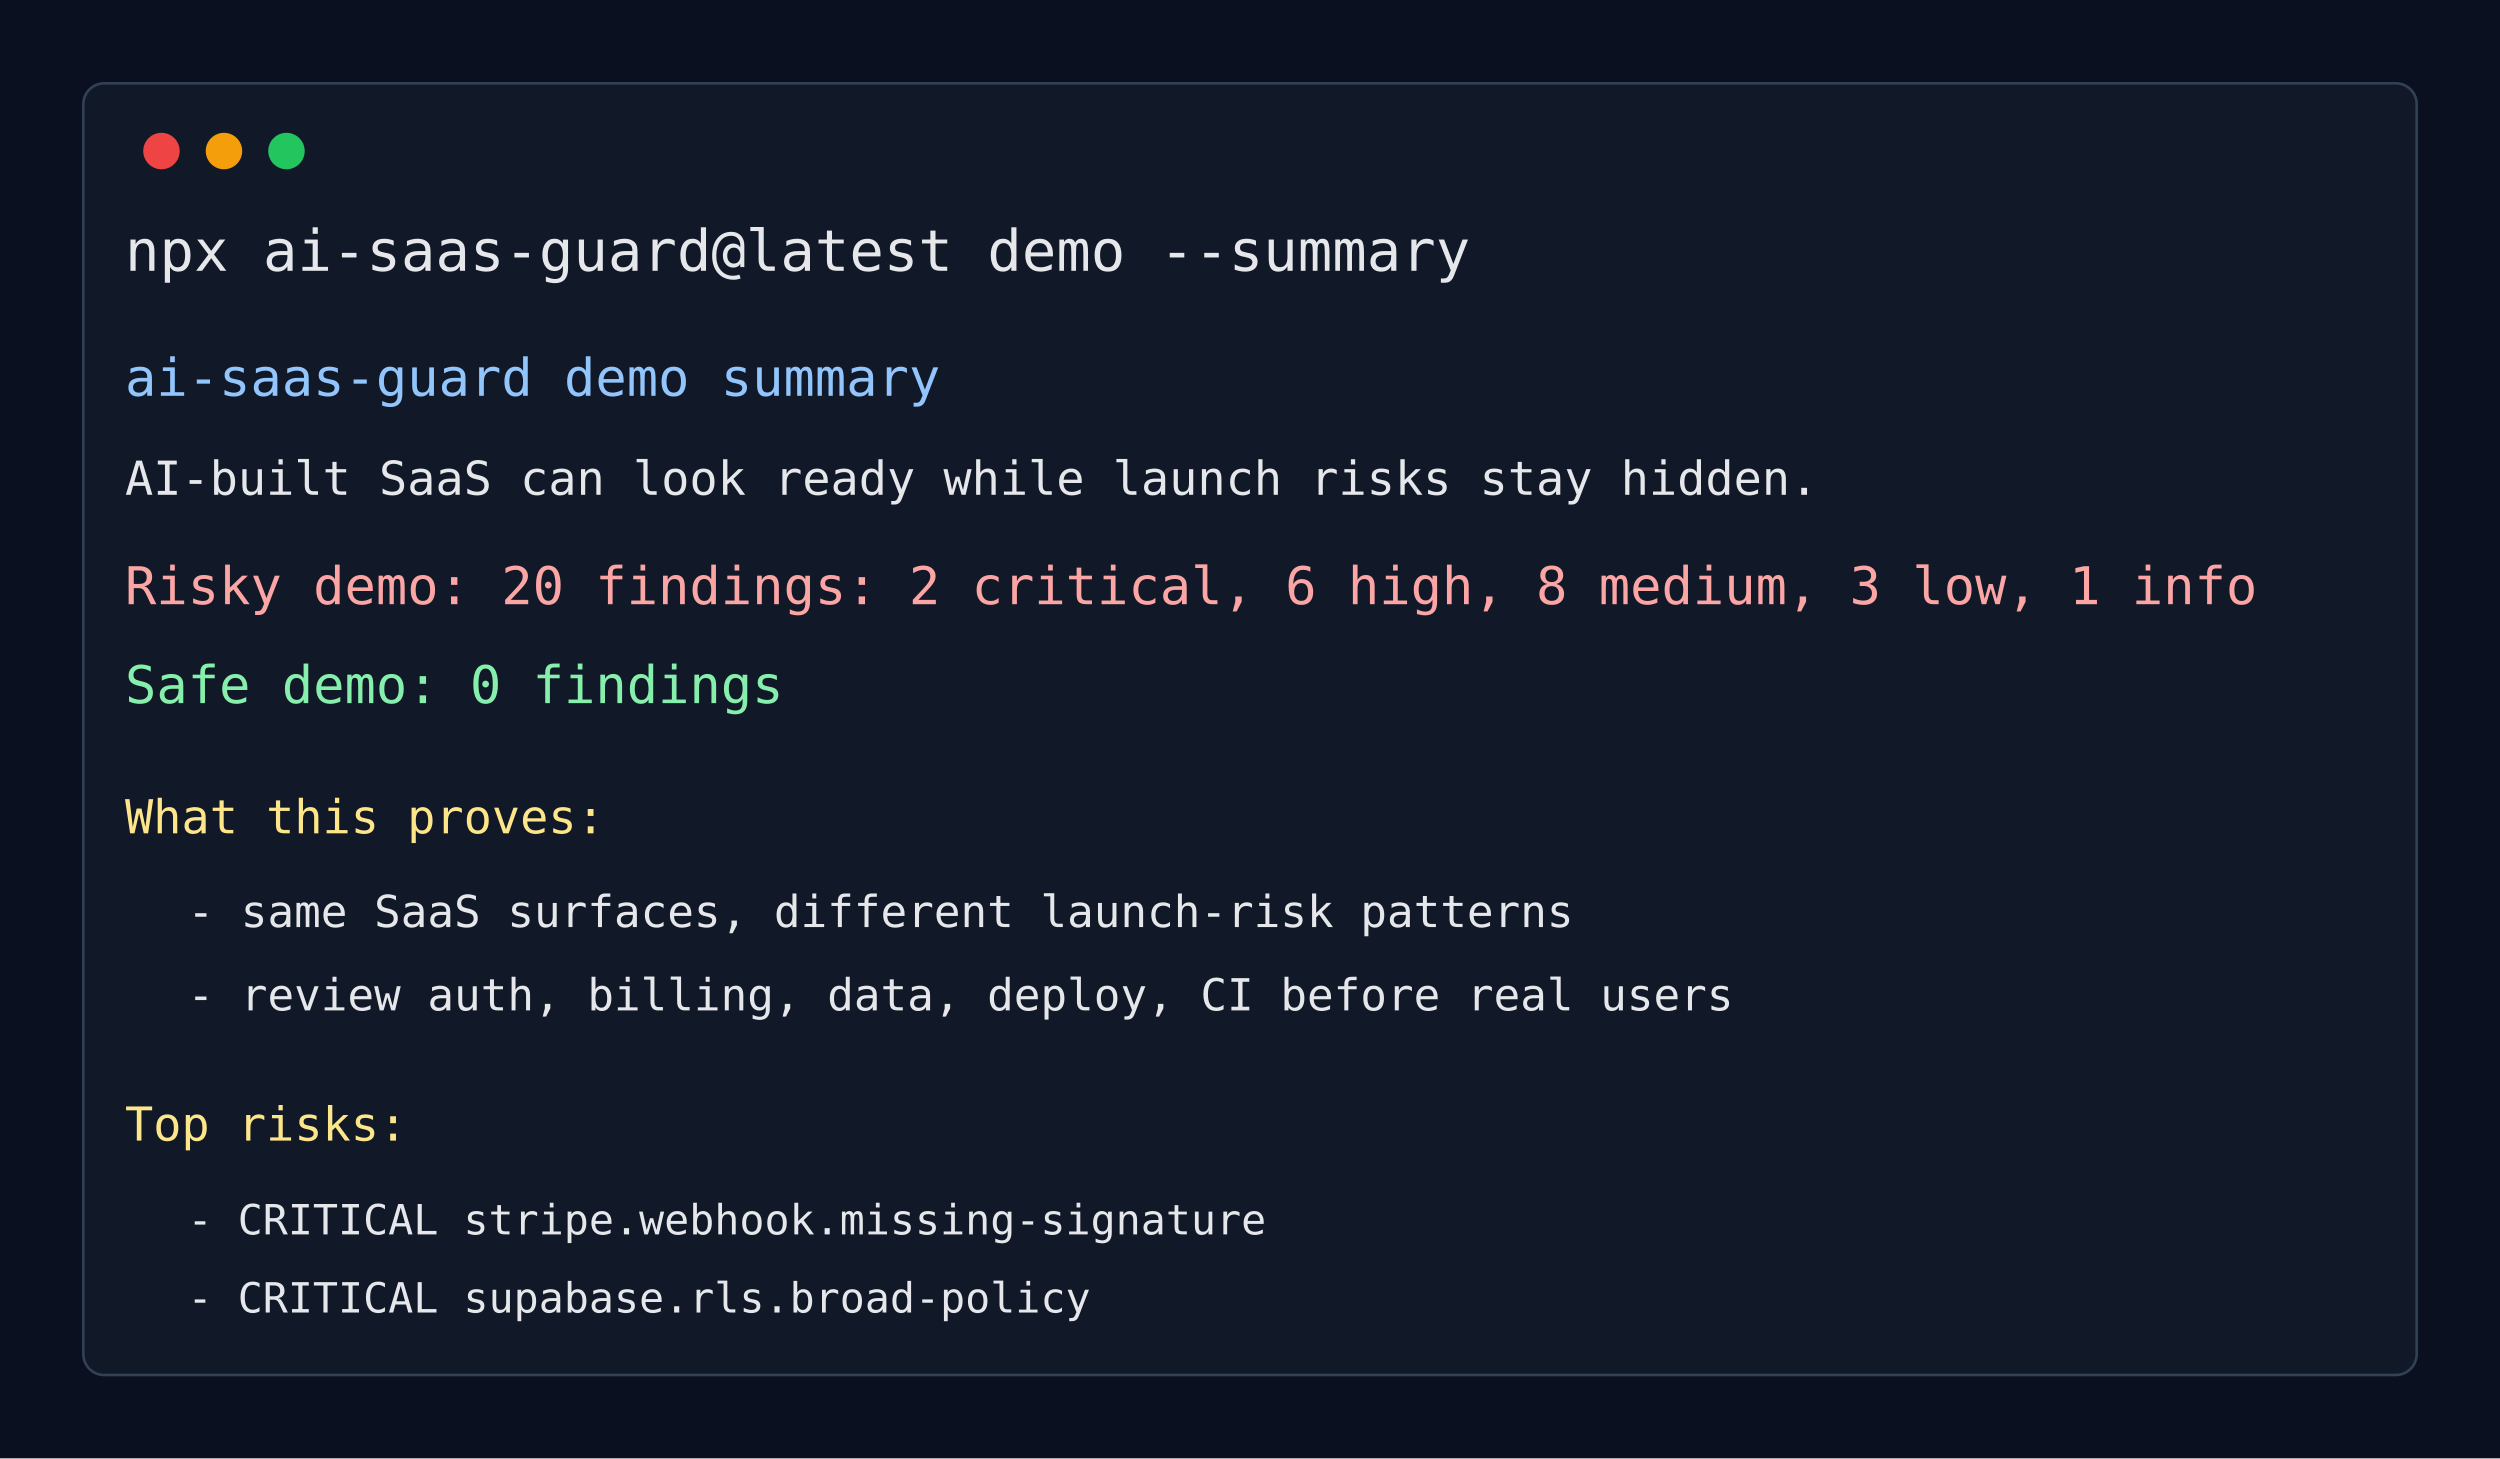
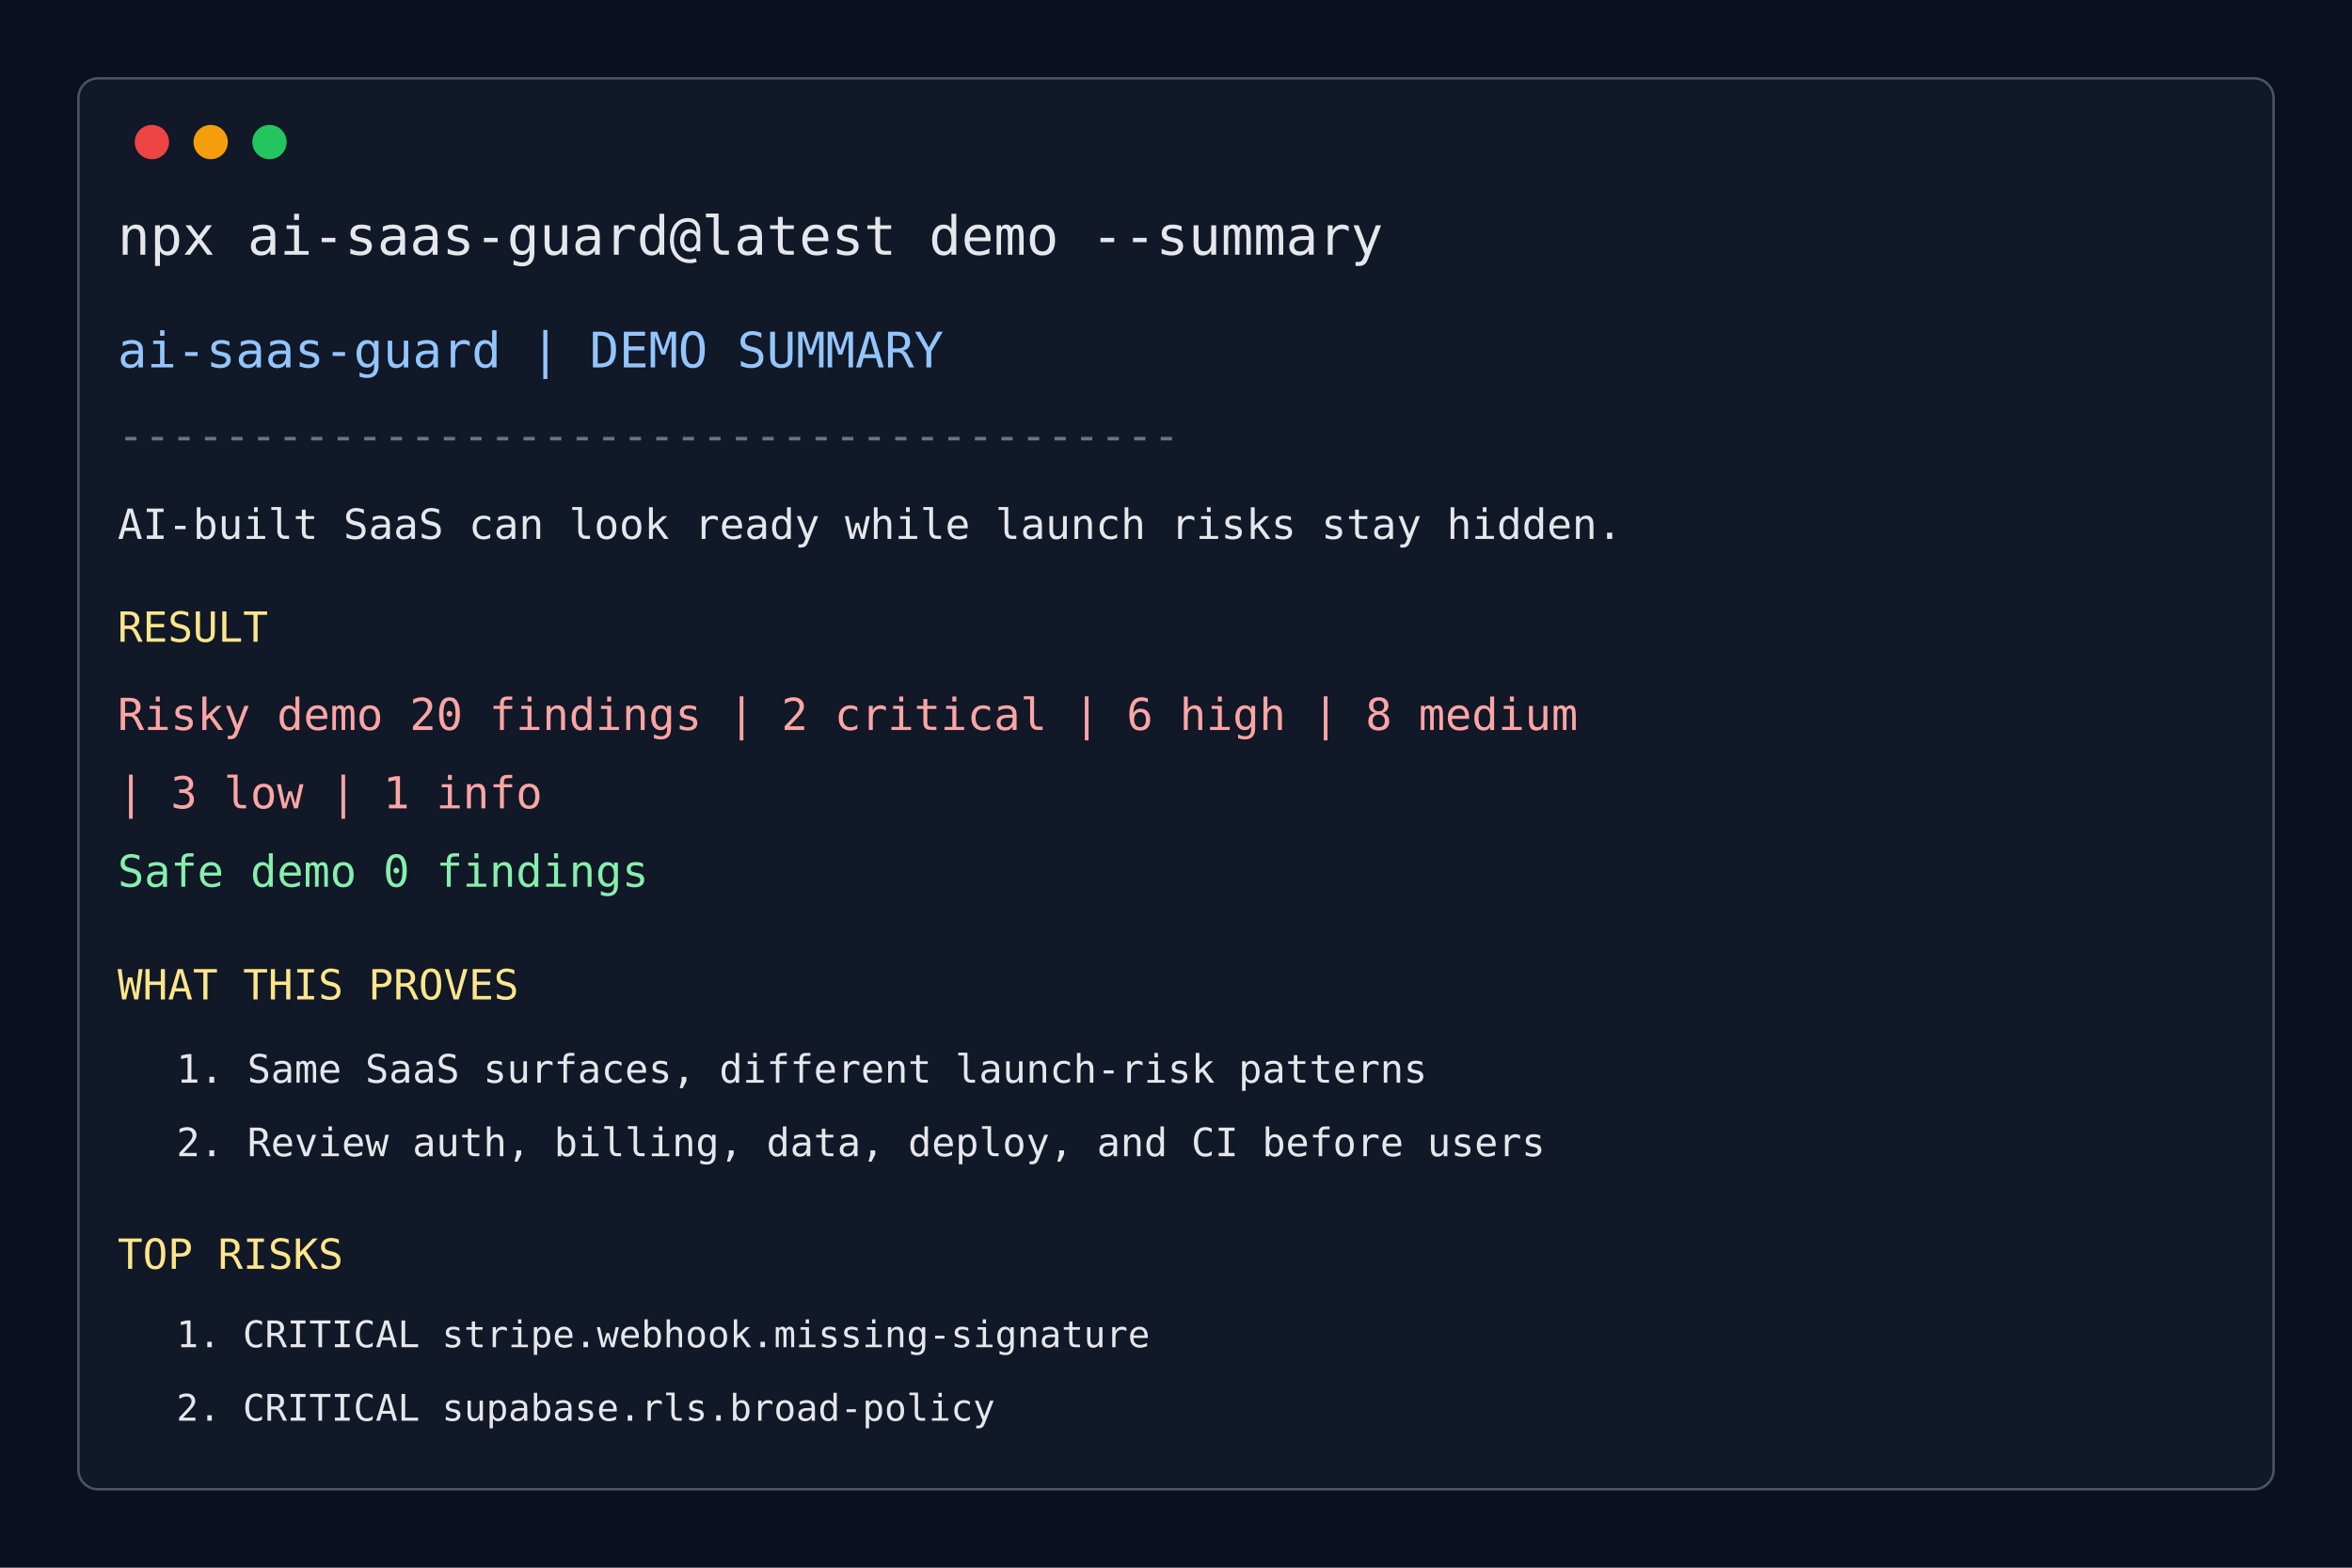
- <svg xmlns="http://www.w3.org/2000/svg" width="960" height="560" viewBox="0 0 960 560" role="img" aria-labelledby="title desc">
-   <rect width="960" height="560" fill="#0b1020" />
-   <rect x="32" y="32" width="896" height="496" rx="8" fill="#111827" stroke="#334155" />
+ <svg xmlns="http://www.w3.org/2000/svg" width="960" height="640" viewBox="0 0 960 640" role="img" aria-labelledby="title desc">
+   <rect width="960" height="640" fill="#0b1020" />
+   <rect x="32" y="32" width="896" height="576" rx="8" fill="#111827" stroke="#475569" />
  <circle cx="62" cy="58" r="7" fill="#ef4444" />
  <circle cx="86" cy="58" r="7" fill="#f59e0b" />
  <circle cx="110" cy="58" r="7" fill="#22c55e" />
  <text x="48" y="104" fill="#e5e7eb" font-family="Menlo, Consolas, monospace" font-size="22">npx ai-saas-guard@latest demo --summary</text>
-   <text x="48" y="152" fill="#93c5fd" font-family="Menlo, Consolas, monospace" font-size="20">ai-saas-guard demo summary</text>
-   <text x="48" y="190" fill="#e5e7eb" font-family="Menlo, Consolas, monospace" font-size="18">AI-built SaaS can look ready while launch risks stay hidden.</text>
-   <text x="48" y="232" fill="#fca5a5" font-family="Menlo, Consolas, monospace" font-size="20">Risky demo: 20 findings: 2 critical, 6 high, 8 medium, 3 low, 1 info</text>
-   <text x="48" y="270" fill="#86efac" font-family="Menlo, Consolas, monospace" font-size="20">Safe demo: 0 findings</text>
-   <text x="48" y="320" fill="#fde68a" font-family="Menlo, Consolas, monospace" font-size="18">What this proves:</text>
-   <text x="72" y="356" fill="#e5e7eb" font-family="Menlo, Consolas, monospace" font-size="17">- same SaaS surfaces, different launch-risk patterns</text>
-   <text x="72" y="388" fill="#e5e7eb" font-family="Menlo, Consolas, monospace" font-size="17">- review auth, billing, data, deploy, CI before real users</text>
-   <text x="48" y="438" fill="#fde68a" font-family="Menlo, Consolas, monospace" font-size="18">Top risks:</text>
-   <text x="72" y="474" fill="#e5e7eb" font-family="Menlo, Consolas, monospace" font-size="16">- CRITICAL stripe.webhook.missing-signature</text>
-   <text x="72" y="504" fill="#e5e7eb" font-family="Menlo, Consolas, monospace" font-size="16">- CRITICAL supabase.rls.broad-policy</text>
+   <text x="48" y="150" fill="#93c5fd" font-family="Menlo, Consolas, monospace" font-size="20">ai-saas-guard | DEMO SUMMARY</text>
+   <text x="48" y="184" fill="#64748b" font-family="Menlo, Consolas, monospace" font-size="18">----------------------------------------</text>
+   <text x="48" y="220" fill="#e5e7eb" font-family="Menlo, Consolas, monospace" font-size="17">AI-built SaaS can look ready while launch risks stay hidden.</text>
+   <text x="48" y="262" fill="#fde68a" font-family="Menlo, Consolas, monospace" font-size="17">RESULT</text>
+   <text x="48" y="298" fill="#fca5a5" font-family="Menlo, Consolas, monospace" font-size="18">Risky demo  20 findings | 2 critical | 6 high | 8 medium</text>
+   <text x="48" y="330" fill="#fca5a5" font-family="Menlo, Consolas, monospace" font-size="18">            | 3 low | 1 info</text>
+   <text x="48" y="362" fill="#86efac" font-family="Menlo, Consolas, monospace" font-size="18">Safe demo   0 findings</text>
+   <text x="48" y="408" fill="#fde68a" font-family="Menlo, Consolas, monospace" font-size="17">WHAT THIS PROVES</text>
+   <text x="72" y="442" fill="#e5e7eb" font-family="Menlo, Consolas, monospace" font-size="16">1. Same SaaS surfaces, different launch-risk patterns</text>
+   <text x="72" y="472" fill="#e5e7eb" font-family="Menlo, Consolas, monospace" font-size="16">2. Review auth, billing, data, deploy, and CI before users</text>
+   <text x="48" y="518" fill="#fde68a" font-family="Menlo, Consolas, monospace" font-size="17">TOP RISKS</text>
+   <text x="72" y="550" fill="#e5e7eb" font-family="Menlo, Consolas, monospace" font-size="15">1. CRITICAL stripe.webhook.missing-signature</text>
+   <text x="72" y="580" fill="#e5e7eb" font-family="Menlo, Consolas, monospace" font-size="15">2. CRITICAL supabase.rls.broad-policy</text>
</svg>
